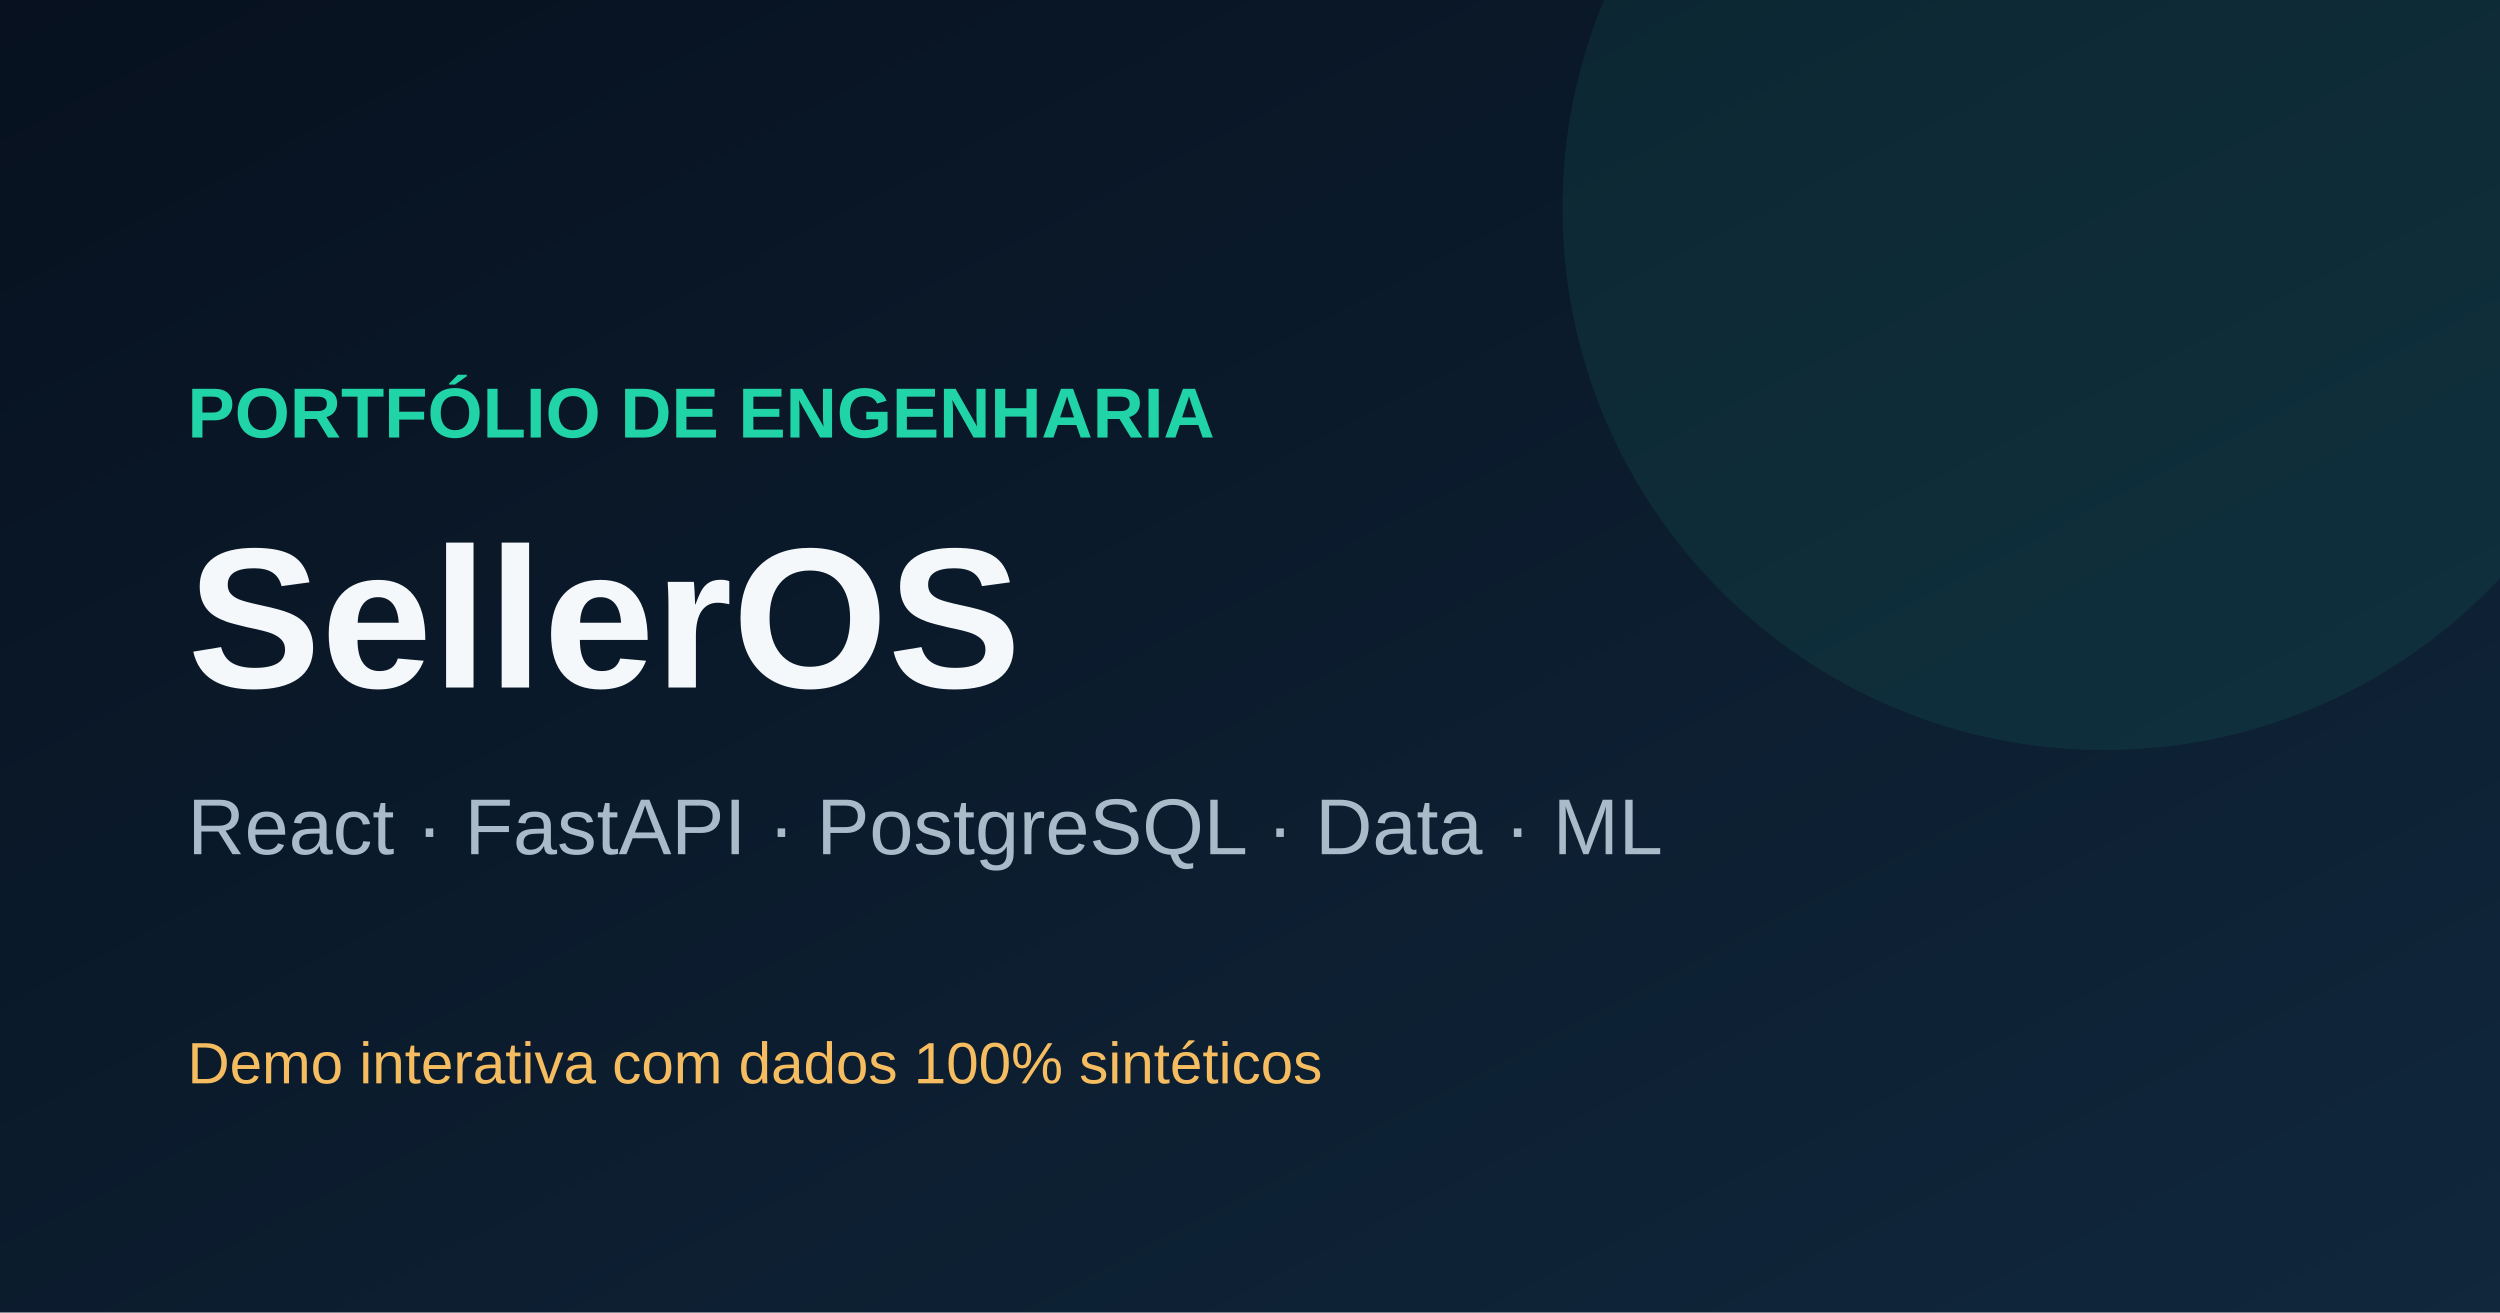
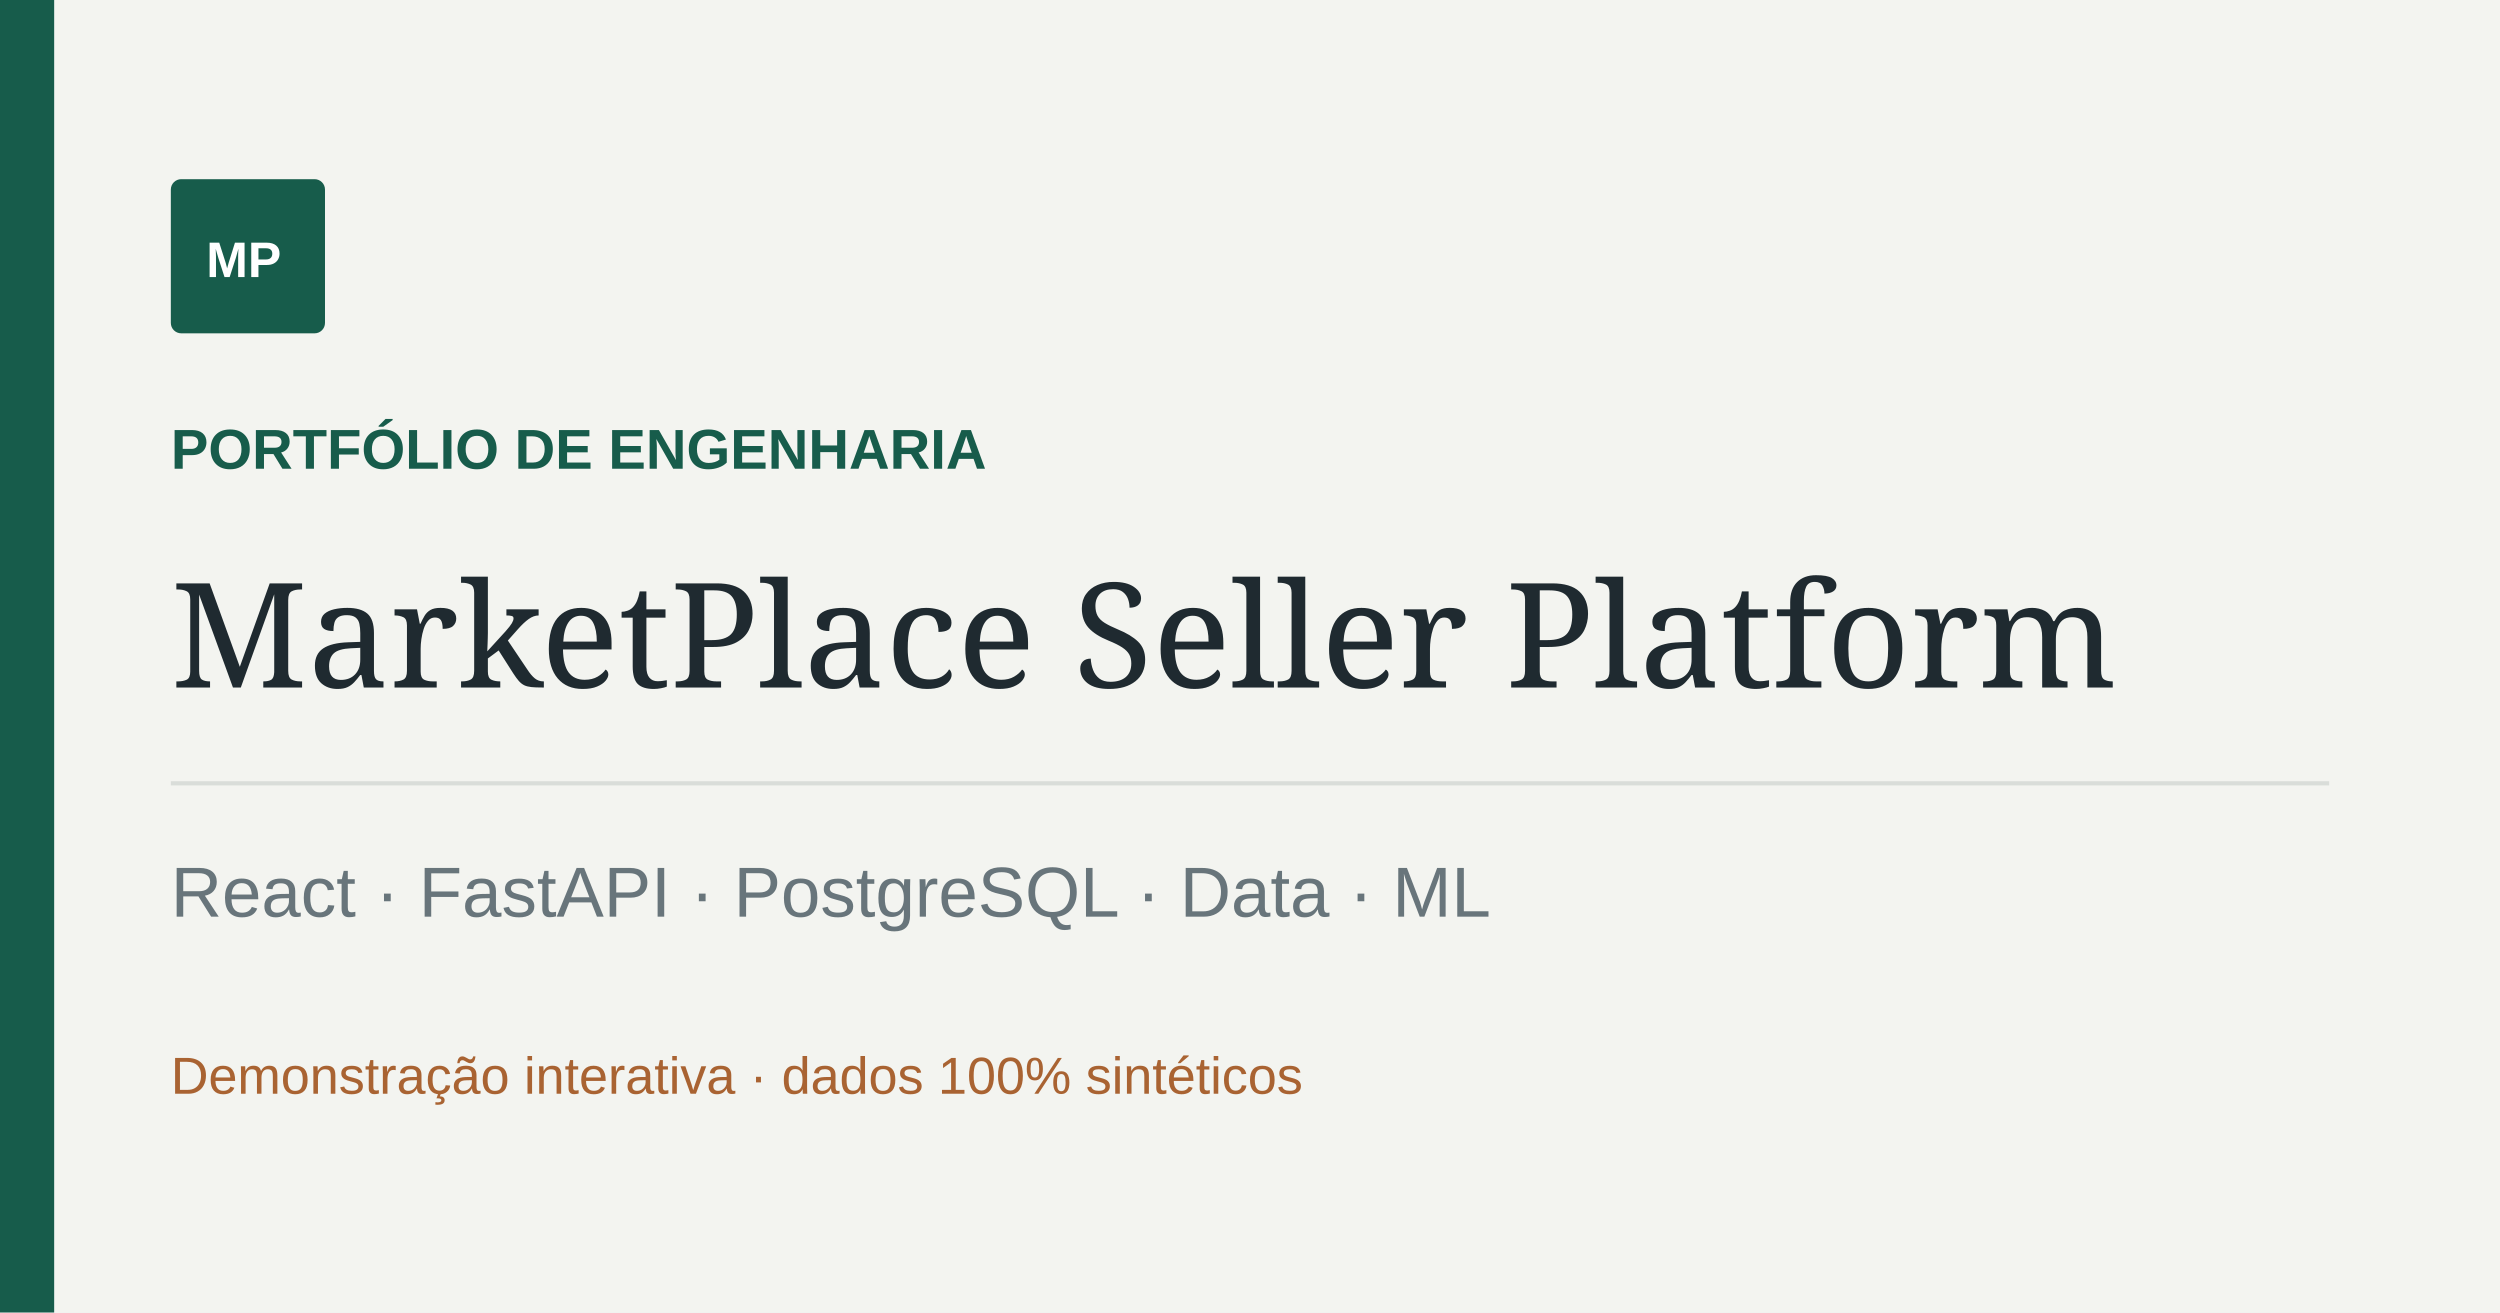
<svg xmlns="http://www.w3.org/2000/svg" viewBox="0 0 1200 630">
-   <defs>
-     <linearGradient id="g" x2="1" y2="1">
-       <stop stop-color="#07111f" />
-       <stop offset="1" stop-color="#10273c" />
-     </linearGradient>
-   </defs>
-   <rect width="1200" height="630" fill="url(#g)" />
-   <circle cx="1010" cy="100" r="260" fill="#21d4a7" opacity=".08" />
-   <text x="90" y="210" fill="#21d4a7" font-family="Arial" font-size="34" font-weight="700">PORTFÓLIO DE ENGENHARIA</text>
-   <text x="90" y="330" fill="#f4f8fb" font-family="Arial" font-size="96" font-weight="800">SellerOS</text>
-   <text x="90" y="410" fill="#a9bac8" font-family="Arial" font-size="38">React · FastAPI · PostgreSQL · Data · ML</text>
-   <text x="90" y="520" fill="#f6bd60" font-family="Arial" font-size="28">Demo interativa com dados 100% sintéticos</text>
+   <rect width="1200" height="630" fill="#f3f4f0" />
+   <rect width="26" height="630" fill="#175c4b" />
+   <rect x="82" y="86" width="74" height="74" rx="5" fill="#175c4b" />
+   <text x="99" y="133" fill="#ffffff" font-family="Arial" font-size="24" font-weight="700">MP</text>
+   <text x="82" y="225" fill="#175c4b" font-family="Arial" font-size="27" font-weight="700">PORTFÓLIO DE ENGENHARIA</text>
+   <text x="82" y="330" fill="#1f2a30" font-family="Georgia" font-size="70">MarketPlace Seller Platform</text>
+   <line x1="82" y1="376" x2="1118" y2="376" stroke="#d9ddd9" stroke-width="2" />
+   <text x="82" y="440" fill="#68757b" font-family="Arial" font-size="34">React · FastAPI · PostgreSQL · Data · ML</text>
+   <text x="82" y="525" fill="#a96332" font-family="Arial" font-size="25">Demonstração interativa · dados 100% sintéticos</text>
</svg>
